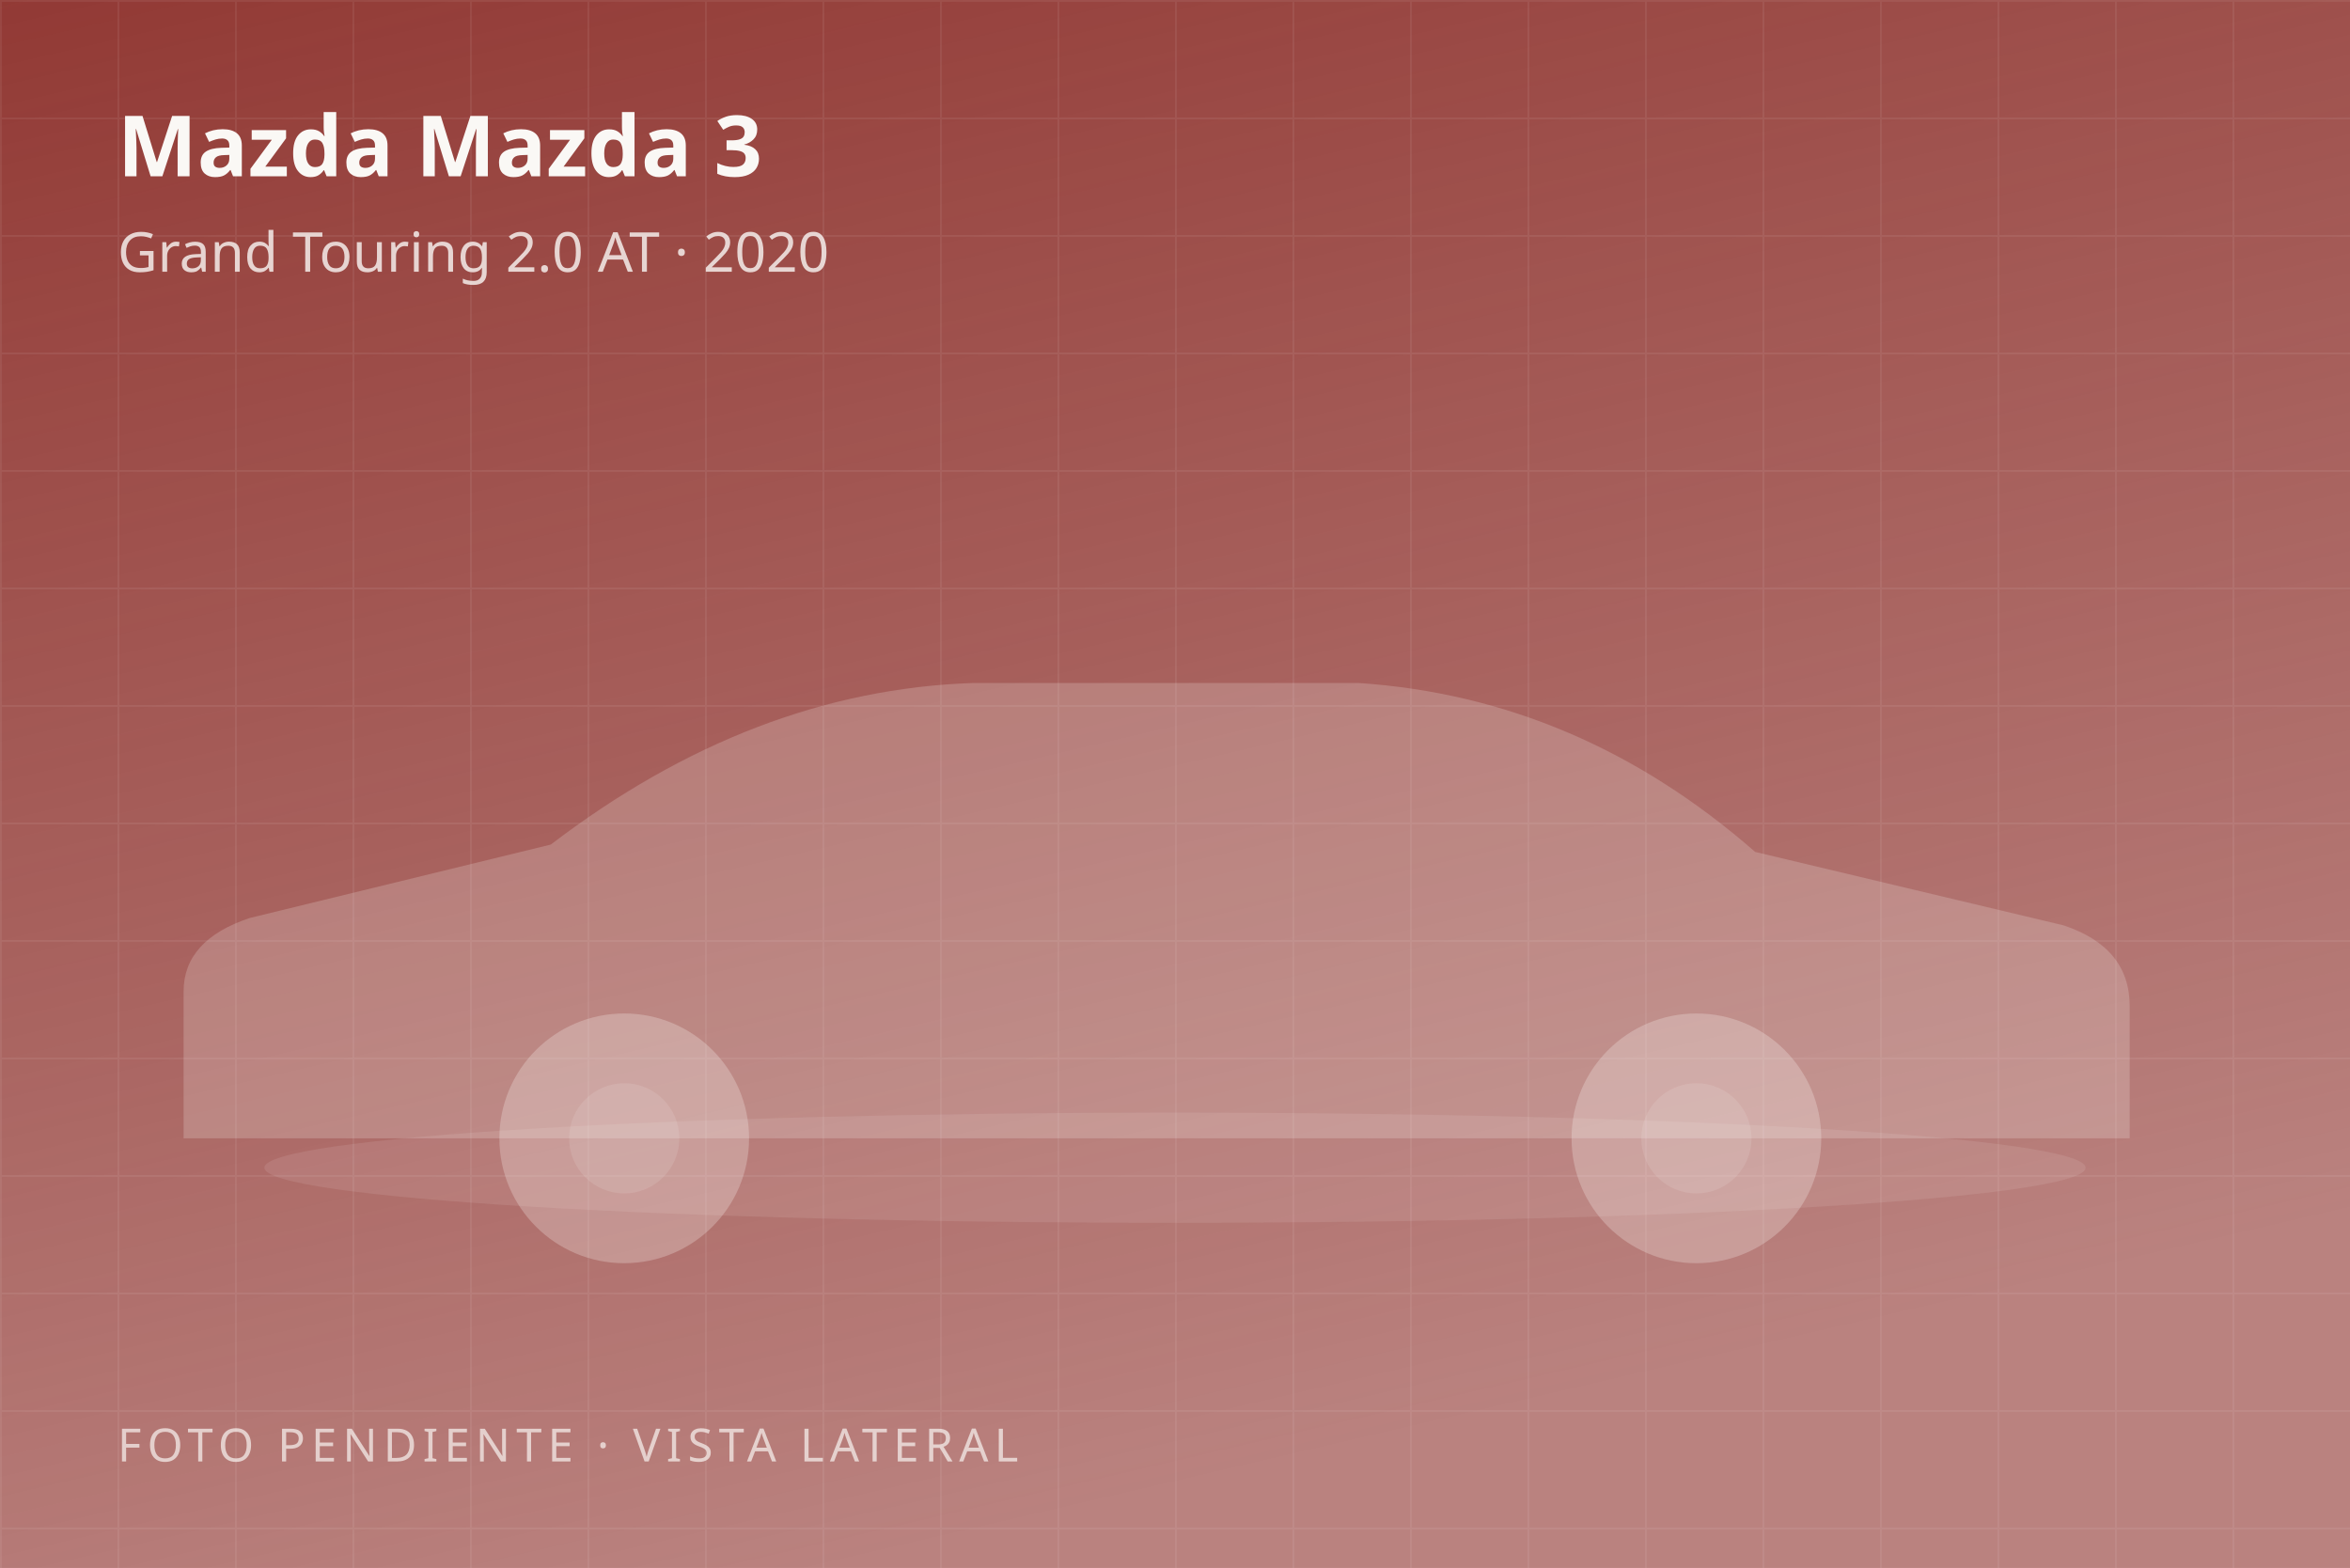
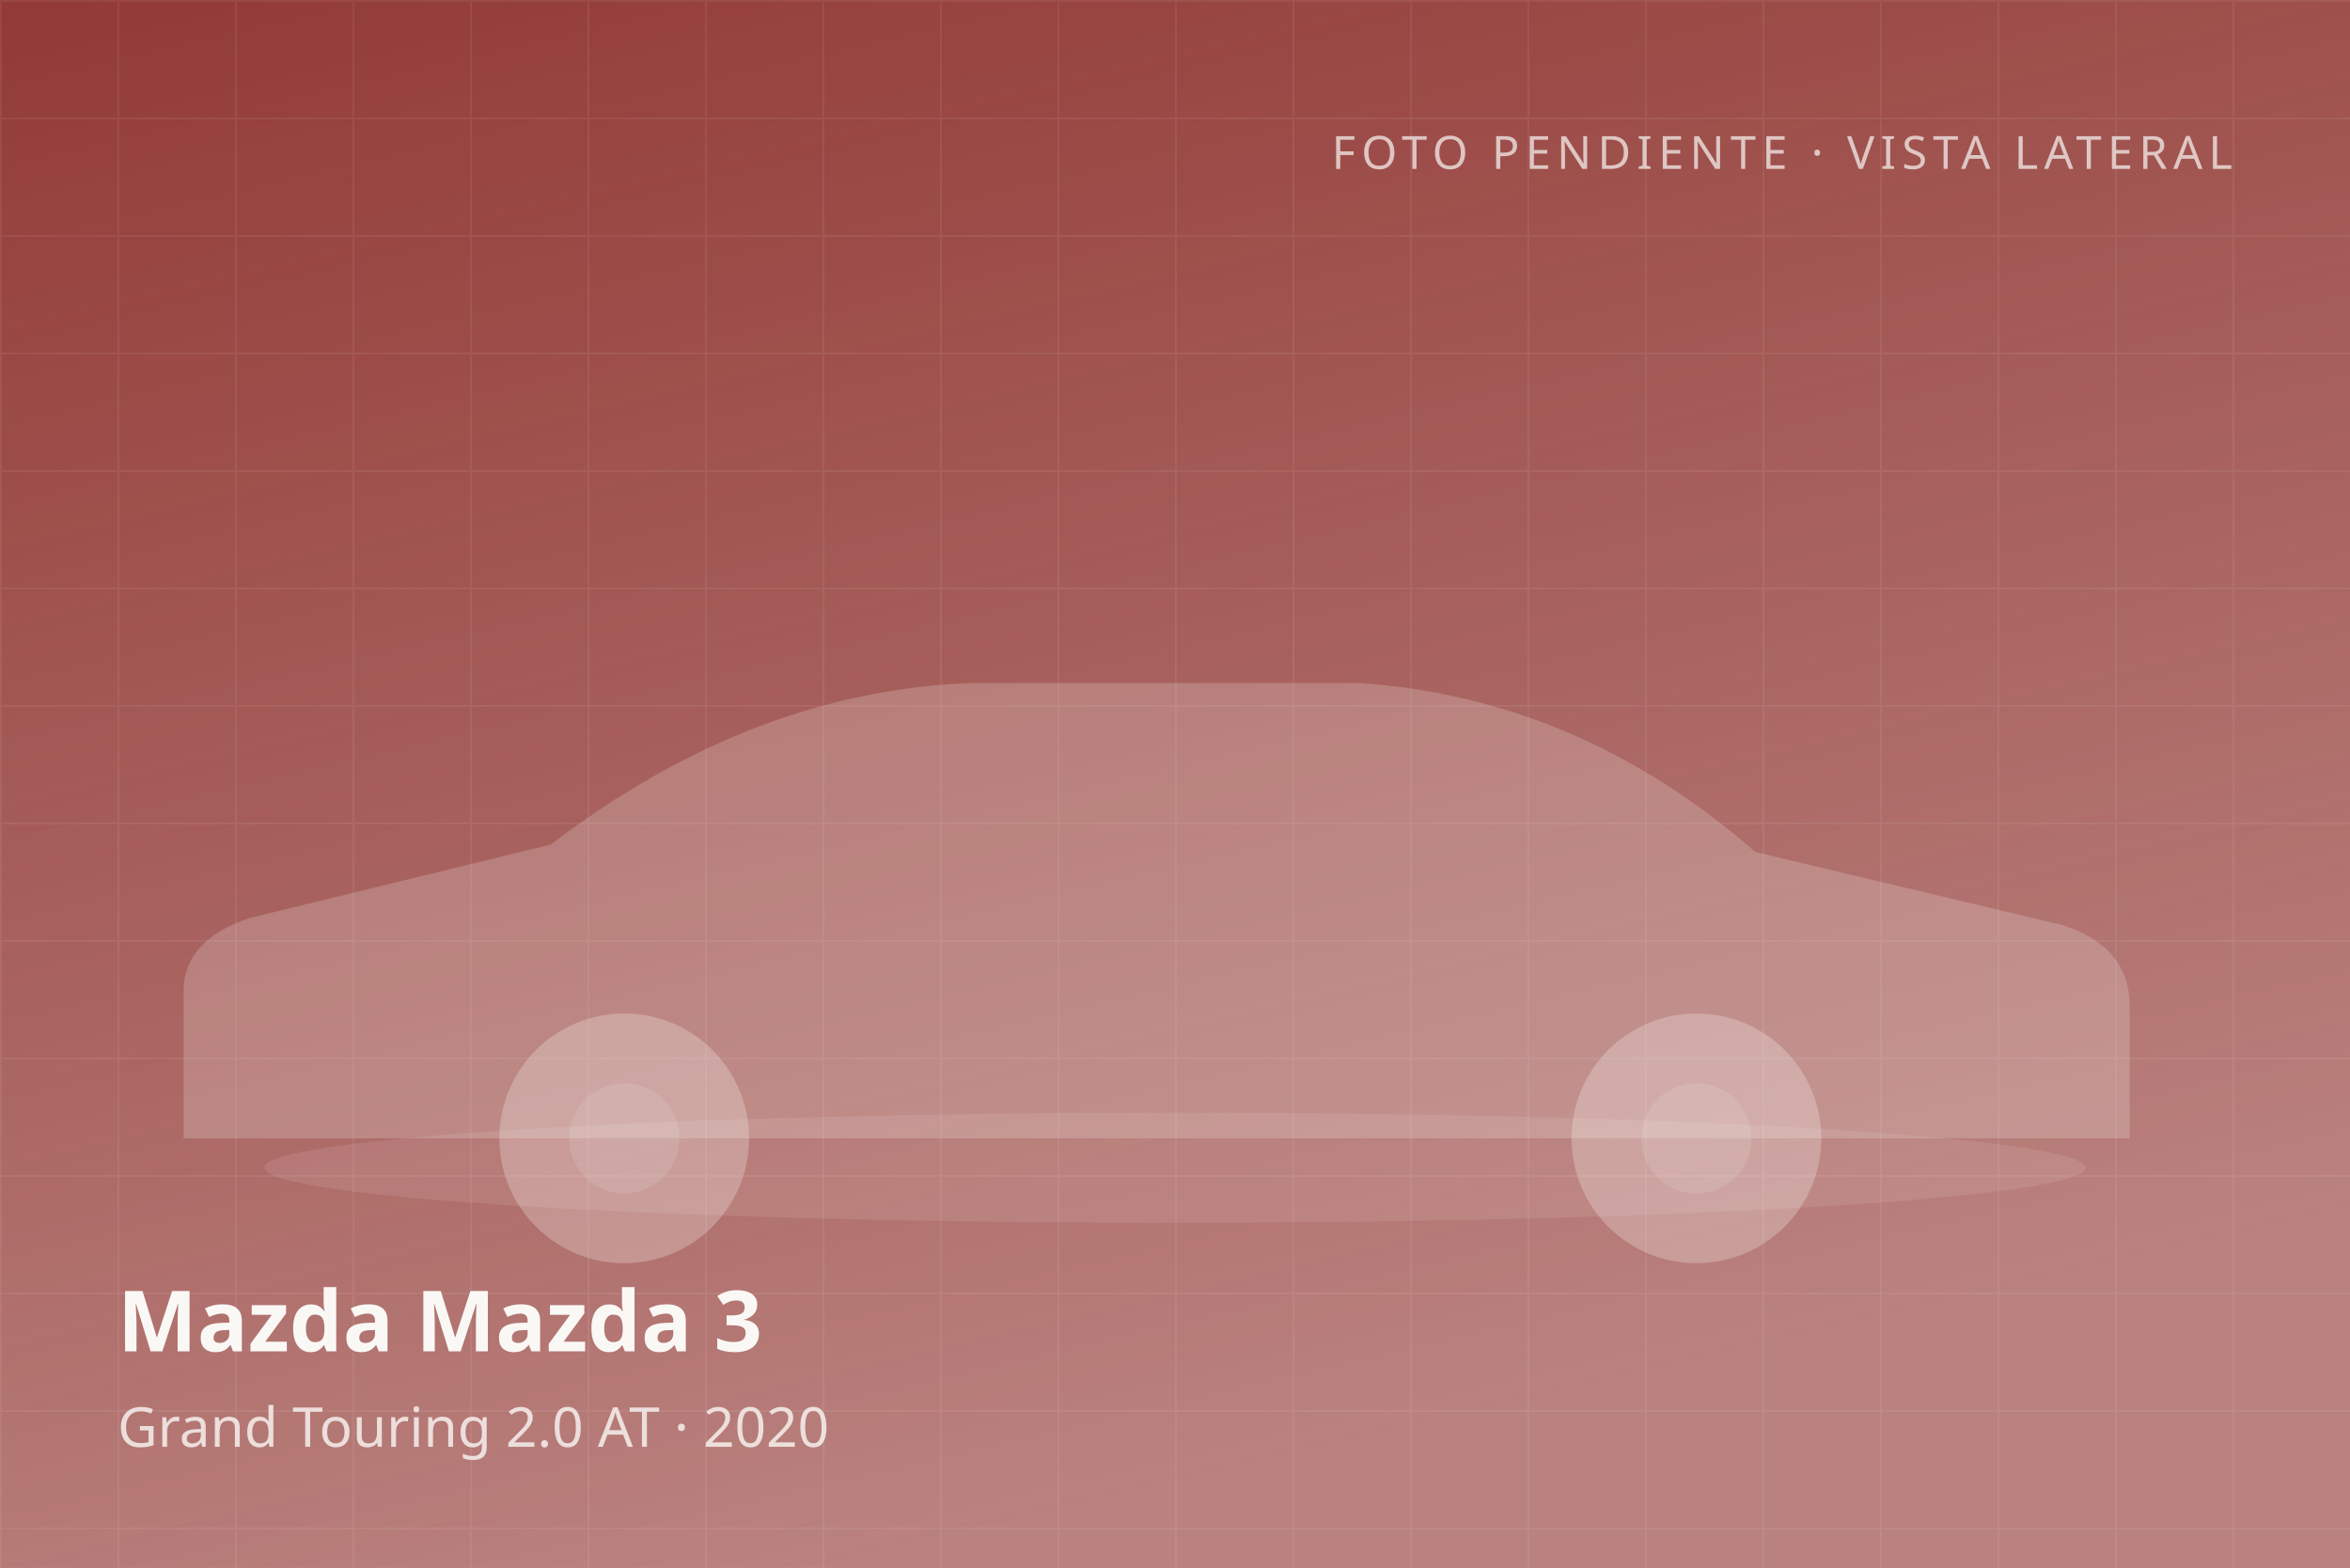
<svg xmlns="http://www.w3.org/2000/svg" viewBox="0 0 640 427" width="640" height="427" role="img" aria-label="Imagen de referencia pendiente de Mazda Mazda 3">
  <defs>
    <linearGradient id="fondo" x1="0" y1="0" x2="0.35" y2="1">
      <stop offset="0%" stop-color="#8c2f2a" stop-opacity="0.95" />
      <stop offset="100%" stop-color="#8c2f2a" stop-opacity="0.6" />
    </linearGradient>
    <pattern id="rejilla" width="32" height="32" patternUnits="userSpaceOnUse">
      <path d="M32 0 L0 0 0 32" fill="none" stroke="#faf8f5" stroke-opacity="0.07" stroke-width="1" />
    </pattern>
  </defs>
  <rect width="640" height="427" fill="url(#fondo)" />
  <rect width="640" height="427" fill="url(#rejilla)" />
  <g transform="translate(0,60)">
    <ellipse cx="320" cy="258" rx="248" ry="15" fill="#faf8f5" opacity="0.10" />
    <path d="M50 250 L50 210 Q50 196 68 190 L150 170 Q205 128 265 126 L370 126 Q430 130 478 172 L562 192 Q580 198 580 214 L580 250 Z" fill="#faf8f5" opacity="0.20" />
    <circle cx="170" cy="250" r="34" fill="#faf8f5" opacity="0.26" />
    <circle cx="170" cy="250" r="15" fill="#faf8f5" opacity="0.12" />
    <circle cx="462" cy="250" r="34" fill="#faf8f5" opacity="0.26" />
    <circle cx="462" cy="250" r="15" fill="#faf8f5" opacity="0.12" />
  </g>
-   <text x="32" y="48" font-family="system-ui, sans-serif" font-size="23" font-weight="700" fill="#faf8f5">Mazda Mazda 3</text>
-   <text x="32" y="74" font-family="system-ui, sans-serif" font-size="15" fill="#faf8f5" opacity="0.8">Grand Touring 2.0 AT · 2020</text>
-   <text x="32" y="398" font-family="system-ui, sans-serif" font-size="12.5" letter-spacing="1.6" fill="#faf8f5" opacity="0.68">FOTO PENDIENTE · VISTA LATERAL</text>
+   <text x="608" y="46" text-anchor="end" font-family="system-ui, sans-serif" font-size="12.5" letter-spacing="1.6" fill="#faf8f5" opacity="0.7">FOTO PENDIENTE · VISTA LATERAL</text>
+   <text x="32" y="368" font-family="system-ui, sans-serif" font-size="23" font-weight="700" fill="#faf8f5">Mazda Mazda 3</text>
+   <text x="32" y="394" font-family="system-ui, sans-serif" font-size="15" fill="#faf8f5" opacity="0.8">Grand Touring 2.0 AT · 2020</text>
</svg>
